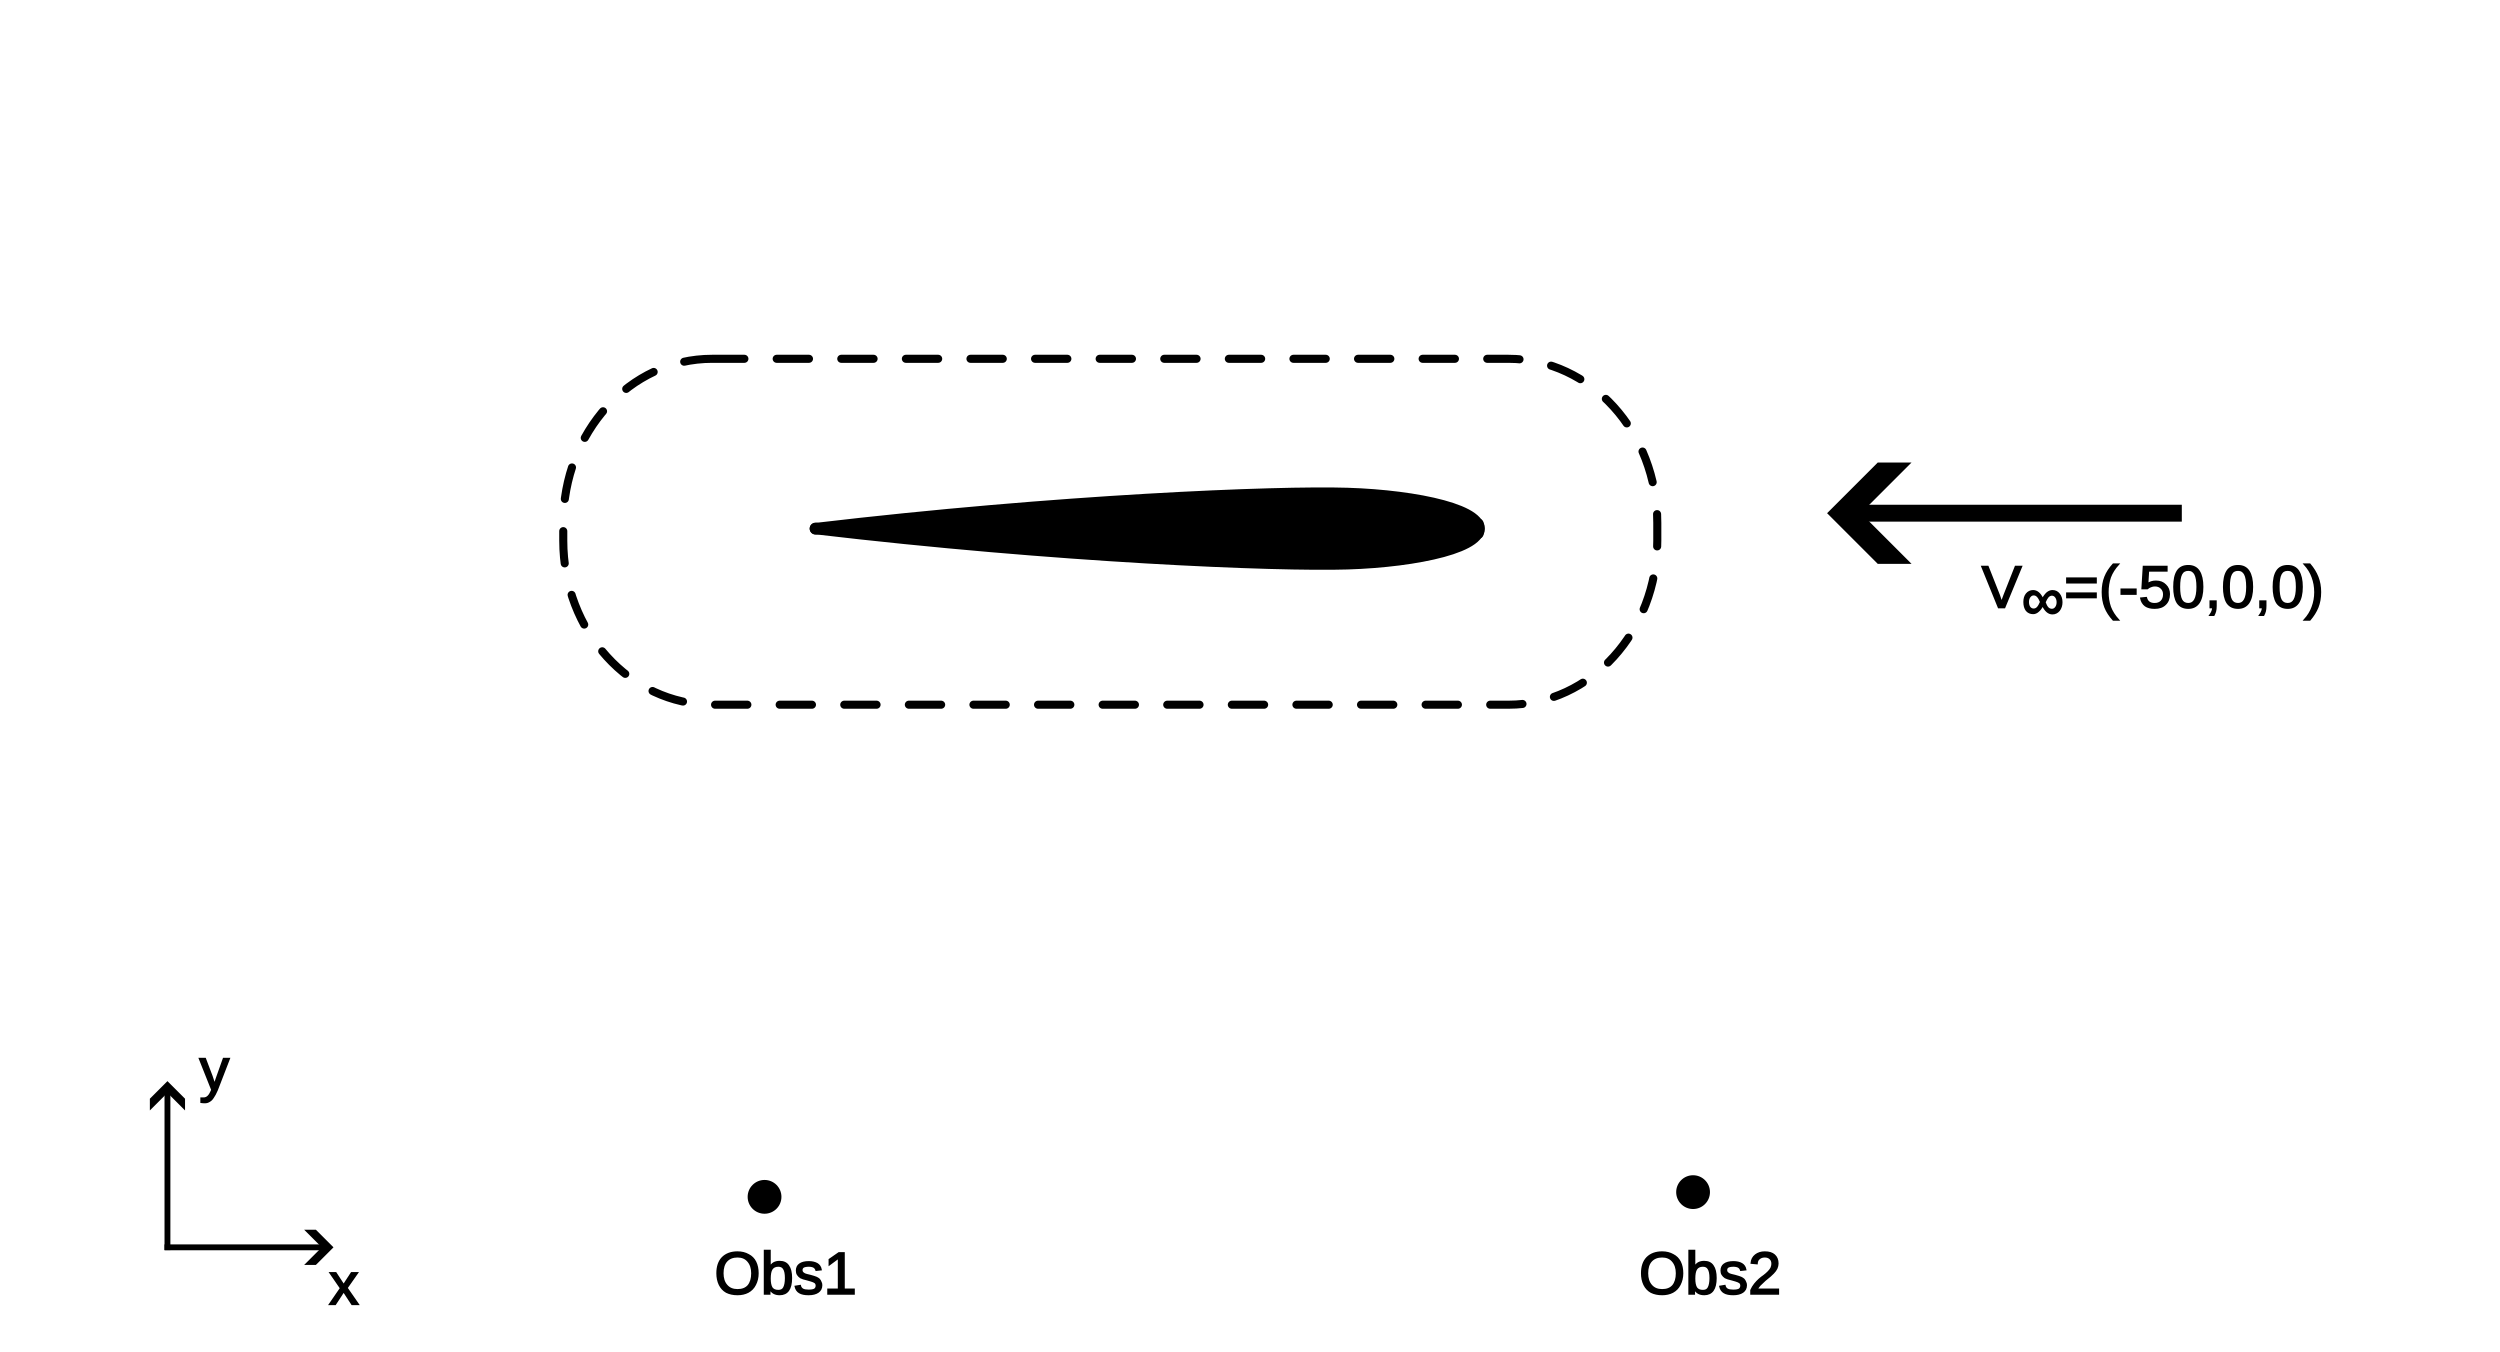
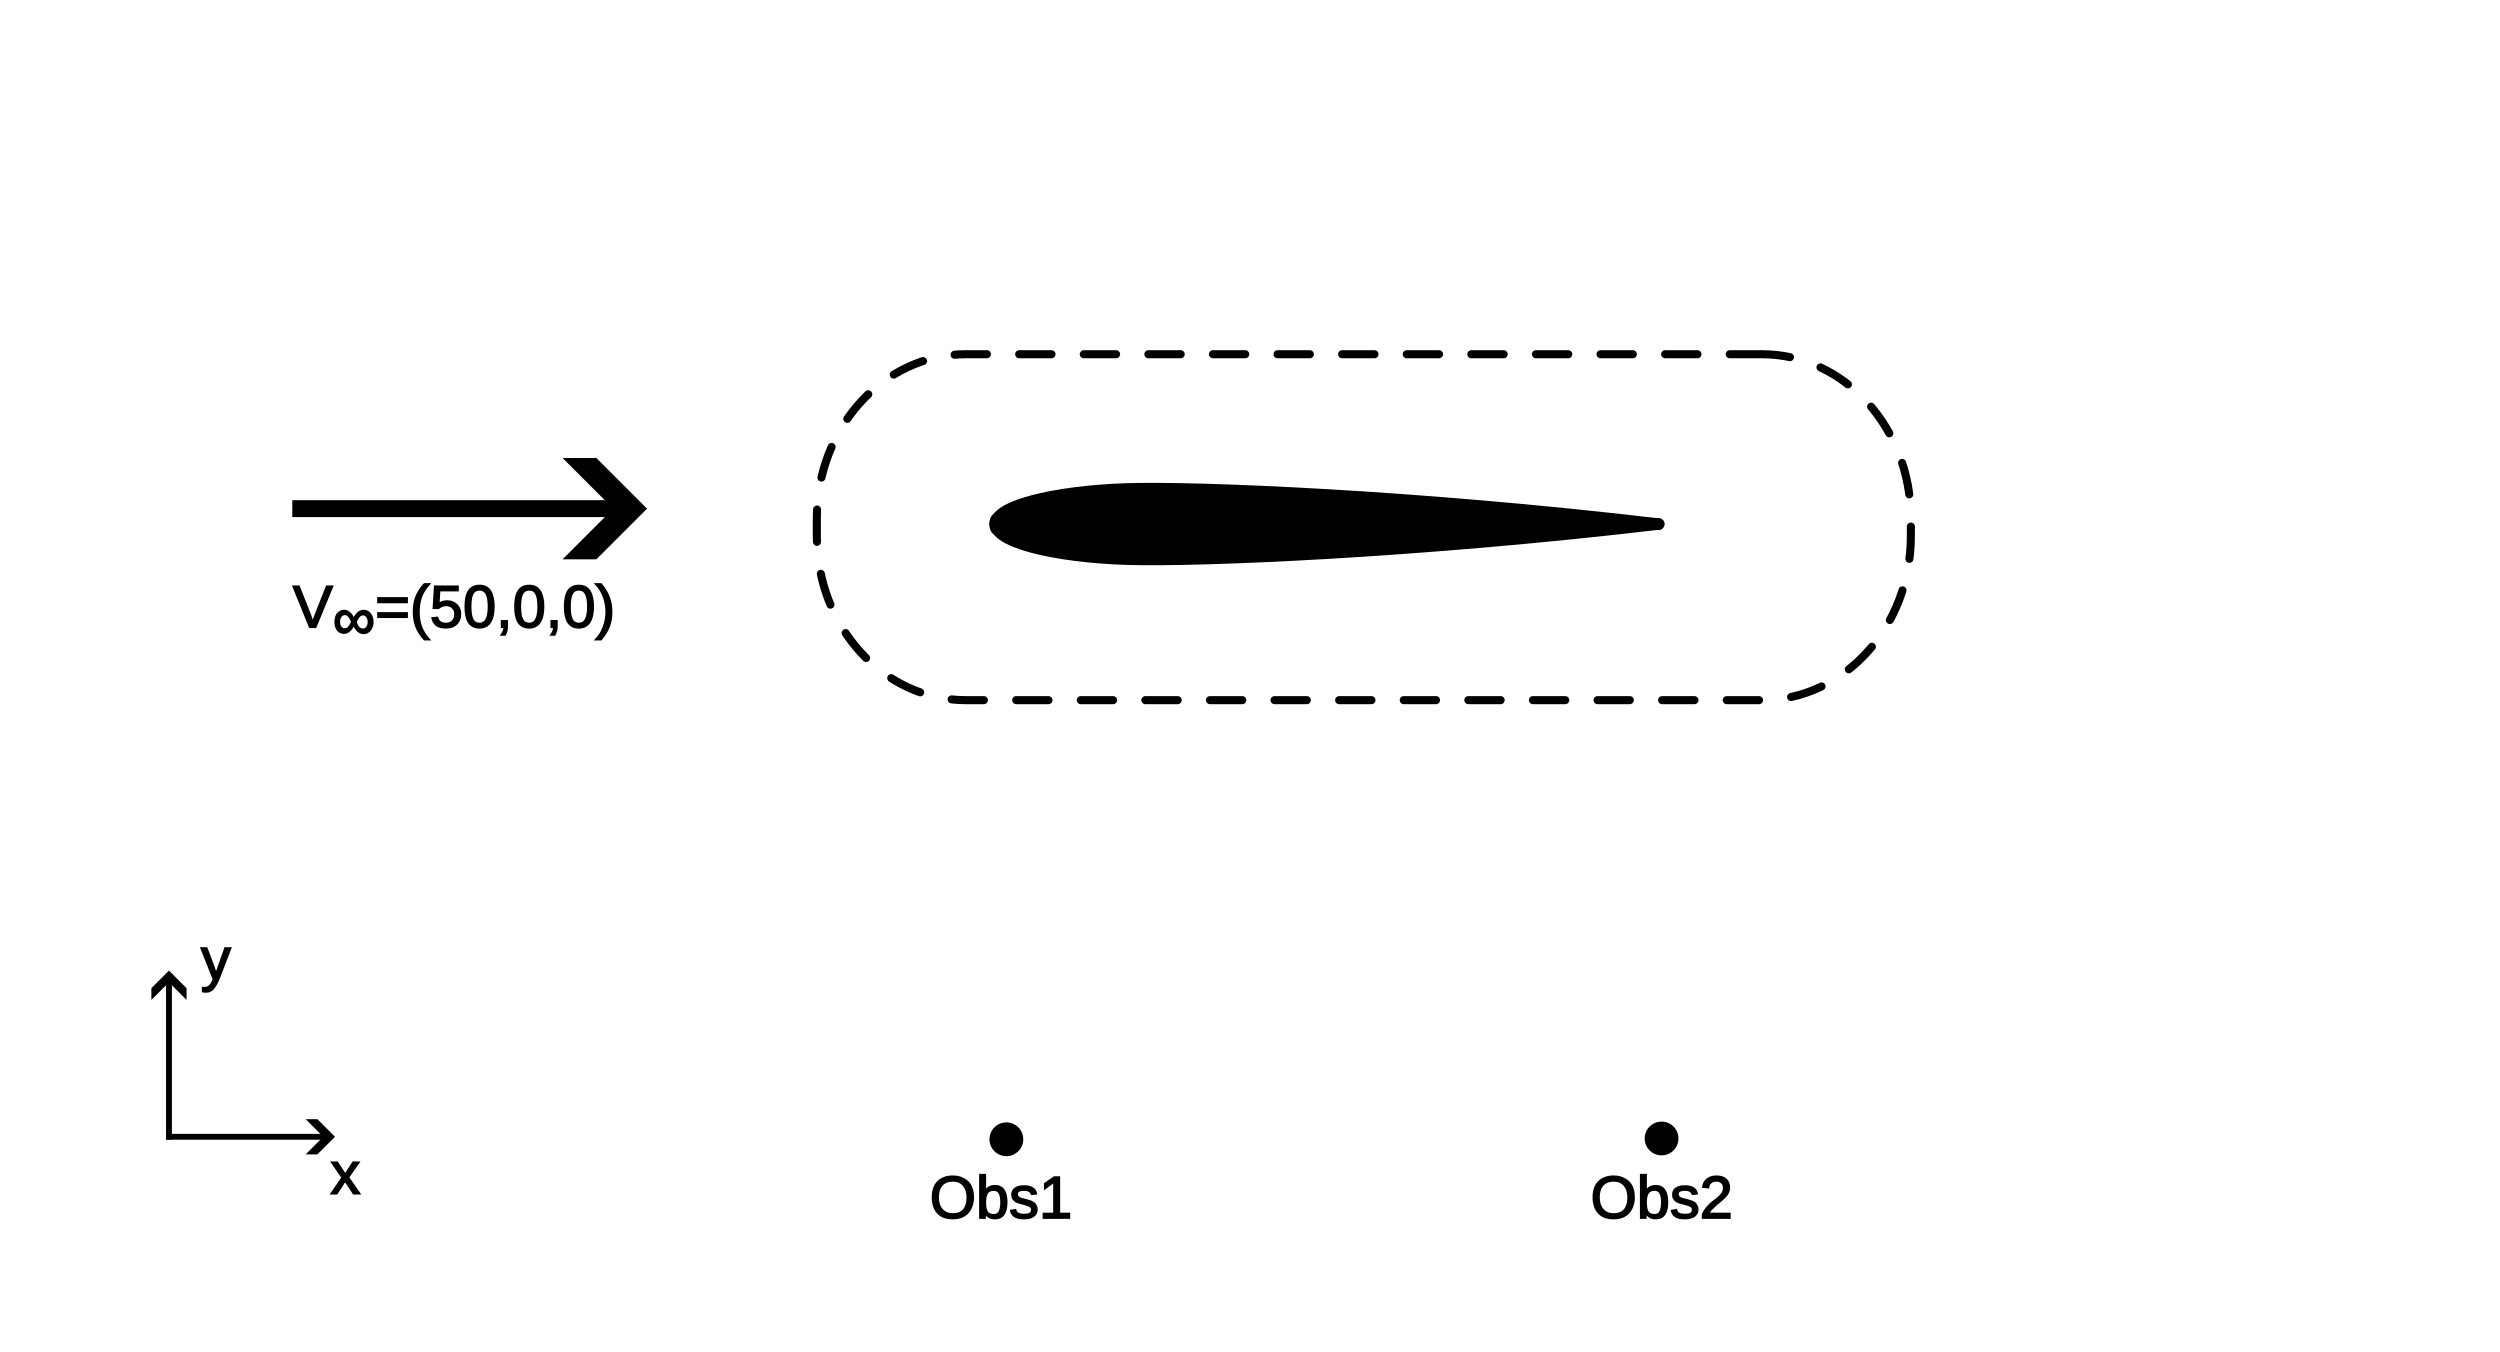
<svg xmlns="http://www.w3.org/2000/svg" width="148mm" height="80mm" viewBox="0 0 148 80" version="1.1" id="svg1">
  <defs id="defs1">
    <marker style="overflow:visible" id="ArrowWideHeavy" refX="0" refY="0" orient="auto-start-reverse" markerWidth="1" markerHeight="1" viewBox="0 0 1 1" preserveAspectRatio="xMidYMid" markerUnits="strokeWidth">
      <path style="fill:context-stroke;fill-rule:evenodd;stroke:none" d="m 1,0 -3,3 h -2 l 3,-3 -3,-3 h 2 z" id="path3" />
    </marker>
    <marker style="overflow:visible" id="ArrowWideHeavy-3" refX="0" refY="0" orient="auto-start-reverse" markerWidth="1" markerHeight="1" viewBox="0 0 1 1" preserveAspectRatio="xMidYMid" markerUnits="strokeWidth">
      <path style="fill:context-stroke;fill-rule:evenodd;stroke:none" d="m 1,0 -3,3 h -2 l 3,-3 -3,-3 h 2 z" id="path3-2" />
    </marker>
    <marker style="overflow:visible" id="ArrowWideHeavy-3-0" refX="0" refY="0" orient="auto-start-reverse" markerWidth="1" markerHeight="1" viewBox="0 0 1 1" preserveAspectRatio="xMidYMid" markerUnits="strokeWidth">
      <path style="fill:context-stroke;fill-rule:evenodd;stroke:none" d="m 1,0 -3,3 h -2 l 3,-3 -3,-3 h 2 z" id="path3-2-4" />
    </marker>
  </defs>
  <g id="layer1">
-     <path style="display:inline;fill:#000000;stroke:#000000;stroke-width:0.347;stroke-dasharray:none;stroke-dashoffset:0;stroke-opacity:1;marker-end:url(#ArrowWideHeavy-3)" d="M 9.913,74.005 V 64.35" id="path7-8" />
-     <path style="display:inline;fill:#000000;stroke:#000000;stroke-width:0.347;stroke-dasharray:none;stroke-dashoffset:0;stroke-opacity:1;marker-end:url(#ArrowWideHeavy-3-0)" d="M 9.74,73.842 H 19.395" id="path7-8-5" />
-     <circle style="fill:#000000;stroke-width:0.265" id="path2" cx="45.261" cy="70.853" r="1" />
-     <circle style="fill:#000000;stroke-width:0.265" id="path2-7" cx="100.23" cy="70.574" r="1" />
-     <path style="display:inline;fill:#000000;stroke:#000000;stroke-width:1;stroke-dasharray:none;stroke-dashoffset:0;stroke-opacity:1;marker-end:url(#ArrowWideHeavy)" d="m 129.163,30.381 h -20" id="path7" />
-     <text xml:space="preserve" style="font-style:normal;font-variant:normal;font-weight:normal;font-stretch:normal;font-size:3.528px;font-family:Arial;-inkscape-font-specification:Arial;baseline-shift:baseline;fill:#000000;stroke:#000000;stroke-width:0.1;stroke-dasharray:none;stroke-dashoffset:0;stroke-opacity:1" x="117.321" y="35.963" id="text7">
-       <tspan id="tspan7" style="font-style:normal;font-variant:normal;font-weight:normal;font-stretch:normal;font-size:3.528px;font-family:Arial;-inkscape-font-specification:Arial;baseline-shift:baseline;stroke-width:0.1;stroke-dasharray:none" x="117.321" y="35.963">V<tspan style="font-size:3.528px;baseline-shift:sub" id="tspan9">∞</tspan>=(-50,0,0)</tspan>
+     <path style="display:inline;fill:#000000;stroke:#000000;stroke-width:0.347;stroke-dasharray:none;stroke-dashoffset:0;stroke-opacity:1;marker-end:url(#ArrowWideHeavy-3)" d="M 10.003,67.461 V 57.806" id="path7-8" />
+     <path style="display:inline;fill:#000000;stroke:#000000;stroke-width:0.347;stroke-dasharray:none;stroke-dashoffset:0;stroke-opacity:1;marker-end:url(#ArrowWideHeavy-3-0)" d="m 9.83,67.298 h 9.655" id="path7-8-5" />
+     <circle style="fill:#000000;stroke-width:0.265" id="path2" cx="-59.577" cy="67.446" r="1" transform="scale(-1,1)" />
+     <circle style="fill:#000000;stroke-width:0.265" id="path2-7" cx="-98.365" cy="67.398" r="1" transform="scale(-1,1)" />
+     <path style="display:inline;fill:#000000;stroke:#000000;stroke-width:1;stroke-dasharray:none;stroke-dashoffset:0;stroke-opacity:1;marker-end:url(#ArrowWideHeavy)" d="m 17.304,30.112 h 20" id="path7" />
+     <text xml:space="preserve" style="font-style:normal;font-variant:normal;font-weight:normal;font-stretch:normal;font-size:3.528px;font-family:Arial;-inkscape-font-specification:Arial;baseline-shift:baseline;fill:#000000;stroke:#000000;stroke-width:0.1;stroke-dasharray:none;stroke-dashoffset:0;stroke-opacity:1" x="17.339" y="37.131" id="text7">
+       <tspan id="tspan7" style="font-style:normal;font-variant:normal;font-weight:normal;font-stretch:normal;font-size:3.528px;font-family:Arial;-inkscape-font-specification:Arial;baseline-shift:baseline;stroke-width:0.1;stroke-dasharray:none" x="17.339" y="37.131">V<tspan style="font-size:3.528px;baseline-shift:sub" id="tspan9">∞</tspan>=(50,0,0)</tspan>
    </text>
-     <text xml:space="preserve" style="font-style:normal;font-variant:normal;font-weight:normal;font-stretch:normal;font-size:3.528px;font-family:Arial;-inkscape-font-specification:Arial;baseline-shift:baseline;fill:#000000;stroke:#000000;stroke-width:0.1;stroke-dasharray:none;stroke-dashoffset:0;stroke-opacity:1" x="11.801" y="64.529" id="text7-7">
-       <tspan id="tspan7-8" style="font-style:normal;font-variant:normal;font-weight:normal;font-stretch:normal;font-size:3.528px;font-family:Arial;-inkscape-font-specification:Arial;baseline-shift:baseline;stroke-width:0.1;stroke-dasharray:none" x="11.801" y="64.529">y</tspan>
+     <text xml:space="preserve" style="font-style:normal;font-variant:normal;font-weight:normal;font-stretch:normal;font-size:3.528px;font-family:Arial;-inkscape-font-specification:Arial;baseline-shift:baseline;fill:#000000;stroke:#000000;stroke-width:0.1;stroke-dasharray:none;stroke-dashoffset:0;stroke-opacity:1" x="11.891" y="57.984" id="text7-7">
+       <tspan id="tspan7-8" style="font-style:normal;font-variant:normal;font-weight:normal;font-stretch:normal;font-size:3.528px;font-family:Arial;-inkscape-font-specification:Arial;baseline-shift:baseline;stroke-width:0.1;stroke-dasharray:none" x="11.891" y="57.984">y</tspan>
    </text>
-     <text xml:space="preserve" style="font-style:normal;font-variant:normal;font-weight:normal;font-stretch:normal;font-size:3.528px;font-family:Arial;-inkscape-font-specification:Arial;baseline-shift:baseline;fill:#000000;stroke:#000000;stroke-width:0.1;stroke-dasharray:none;stroke-dashoffset:0;stroke-opacity:1" x="19.47" y="77.212" id="text7-7-7">
-       <tspan id="tspan7-8-3" style="font-style:normal;font-variant:normal;font-weight:normal;font-stretch:normal;font-size:3.528px;font-family:Arial;-inkscape-font-specification:Arial;baseline-shift:baseline;stroke-width:0.1;stroke-dasharray:none" x="19.47" y="77.212">x</tspan>
+     <text xml:space="preserve" style="font-style:normal;font-variant:normal;font-weight:normal;font-stretch:normal;font-size:3.528px;font-family:Arial;-inkscape-font-specification:Arial;baseline-shift:baseline;fill:#000000;stroke:#000000;stroke-width:0.1;stroke-dasharray:none;stroke-dashoffset:0;stroke-opacity:1" x="19.56" y="70.667" id="text7-7-7">
+       <tspan id="tspan7-8-3" style="font-style:normal;font-variant:normal;font-weight:normal;font-stretch:normal;font-size:3.528px;font-family:Arial;-inkscape-font-specification:Arial;baseline-shift:baseline;stroke-width:0.1;stroke-dasharray:none" x="19.56" y="70.667">x</tspan>
    </text>
-     <text xml:space="preserve" style="font-style:normal;font-variant:normal;font-weight:normal;font-stretch:normal;font-size:3.528px;font-family:Arial;-inkscape-font-specification:Arial;baseline-shift:baseline;fill:#000000;stroke:#000000;stroke-width:0.1;stroke-dasharray:none;stroke-dashoffset:0;stroke-opacity:1" x="42.284" y="76.596" id="text7-3">
-       <tspan id="tspan7-3" style="font-style:normal;font-variant:normal;font-weight:normal;font-stretch:normal;font-size:3.528px;font-family:Arial;-inkscape-font-specification:Arial;baseline-shift:baseline;stroke-width:0.1;stroke-dasharray:none" x="42.284" y="76.596">Obs1</tspan>
+     <text xml:space="preserve" style="font-style:normal;font-variant:normal;font-weight:normal;font-stretch:normal;font-size:3.528px;font-family:Arial;-inkscape-font-specification:Arial;baseline-shift:baseline;fill:#000000;stroke:#000000;stroke-width:0.1;stroke-dasharray:none;stroke-dashoffset:0;stroke-opacity:1" x="55.034" y="72.103" id="text7-3">
+       <tspan id="tspan7-3" style="font-style:normal;font-variant:normal;font-weight:normal;font-stretch:normal;font-size:3.528px;font-family:Arial;-inkscape-font-specification:Arial;baseline-shift:baseline;stroke-width:0.1;stroke-dasharray:none" x="55.034" y="72.103">Obs1</tspan>
    </text>
-     <text xml:space="preserve" style="font-style:normal;font-variant:normal;font-weight:normal;font-stretch:normal;font-size:3.528px;font-family:Arial;-inkscape-font-specification:Arial;baseline-shift:baseline;fill:#000000;stroke:#000000;stroke-width:0.1;stroke-dasharray:none;stroke-dashoffset:0;stroke-opacity:1" x="97.022" y="76.596" id="text7-3-0">
-       <tspan id="tspan7-3-4" style="font-style:normal;font-variant:normal;font-weight:normal;font-stretch:normal;font-size:3.528px;font-family:Arial;-inkscape-font-specification:Arial;baseline-shift:baseline;stroke-width:0.1;stroke-dasharray:none" x="97.022" y="76.596">Obs2</tspan>
+     <text xml:space="preserve" style="font-style:normal;font-variant:normal;font-weight:normal;font-stretch:normal;font-size:3.528px;font-family:Arial;-inkscape-font-specification:Arial;baseline-shift:baseline;fill:#000000;stroke:#000000;stroke-width:0.1;stroke-dasharray:none;stroke-dashoffset:0;stroke-opacity:1" x="94.157" y="72.103" id="text7-3-0">
+       <tspan id="tspan7-3-4" style="font-style:normal;font-variant:normal;font-weight:normal;font-stretch:normal;font-size:3.528px;font-family:Arial;-inkscape-font-specification:Arial;baseline-shift:baseline;stroke-width:0.1;stroke-dasharray:none" x="94.157" y="72.103">Obs2</tspan>
    </text>
-     <path style="fill:#000000;fill-opacity:1;fill-rule:nonzero;stroke:#000000;stroke-width:0.69;stroke-linecap:round;stroke-dasharray:none;stroke-dashoffset:0;stroke-opacity:1" d="m 48.278,31.302 c 14.33,-1.692 27.34,-2.213 31.488,-2.082 4.148,0.13 8.3,1.025 7.73,2.343" id="path13-7-1" />
-     <path style="fill:#000000;fill-opacity:1;fill-rule:nonzero;stroke:#000000;stroke-width:0.69;stroke-linecap:round;stroke-dasharray:none;stroke-dashoffset:0;stroke-opacity:1" d="m 48.278,31.286 c 14.33,1.692 27.34,2.213 31.488,2.082 4.148,-0.13 8.3,-1.025 7.73,-2.343" id="path13-7-1-3" />
-     <rect style="fill:none;stroke:#000000;stroke-width:0.478;stroke-linecap:round;stroke-dasharray:1.912, 1.912;stroke-dashoffset:0;stroke-opacity:1" id="rect13" width="64.767" height="20.478" x="33.345" y="21.241" ry="9.715" rx="8.811" />
+     <path style="fill:#000000;fill-opacity:1;fill-rule:nonzero;stroke:#000000;stroke-width:0.69;stroke-linecap:round;stroke-dasharray:none;stroke-dashoffset:0;stroke-opacity:1" d="m 98.189,31.032 c -14.33,-1.692 -27.34,-2.213 -31.488,-2.082 -4.148,0.13 -8.3,1.025 -7.73,2.343" id="path13-7-1" />
+     <path style="fill:#000000;fill-opacity:1;fill-rule:nonzero;stroke:#000000;stroke-width:0.69;stroke-linecap:round;stroke-dasharray:none;stroke-dashoffset:0;stroke-opacity:1" d="m 98.189,31.017 c -14.33,1.692 -27.34,2.213 -31.488,2.082 -4.148,-0.13 -8.3,-1.025 -7.73,-2.343" id="path13-7-1-3" />
+     <rect style="fill:none;stroke:#000000;stroke-width:0.478;stroke-linecap:round;stroke-dasharray:1.912, 1.912;stroke-dashoffset:0;stroke-opacity:1" id="rect13" width="64.767" height="20.478" x="-113.123" y="20.971" ry="9.715" rx="8.811" transform="scale(-1,1)" />
+     <path style="fill:none;stroke:#000000;stroke-width:0.853;stroke-linecap:round;stroke-dasharray:none;stroke-dashoffset:0;stroke-opacity:1" d="m 70.59,-19.945 c 29.818,-3.277 45.076,-6.914 58.604,-5.324 3.876,0.455 9.503,3.193 9.511,8.461" id="path14" />
+     <path style="fill:none;stroke:#000000;stroke-width:0.853;stroke-linecap:round;stroke-dasharray:none;stroke-dashoffset:0;stroke-opacity:1" d="m 74.037,-20.49 c 29.818,3.277 45.076,6.914 58.604,5.324 3.876,-0.455 9.503,-3.193 9.511,-8.461" id="path14-1" />
+     <path style="fill:none;stroke:#000000;stroke-width:0.5;stroke-linecap:round" id="path1" d="m 14.437,59.438 -9.372,-9.709 9.709,-9.372 9.372,9.709 z" transform="matrix(2.518696,0,0,0.9788731,9.333885,-71.67429)" />
+     <path style="color:#000000;fill:#000000;stroke-width:0.42;stroke-linecap:round;stroke-dasharray:none" d="m 48.042,45.315 -26.935,4.504 0.006,0.221 0.09,3.42 26.898,3.569 a 4.984,4.984 138.592 0 0 5.64,-4.974 l -0.013,-1.958 a 4.881,4.881 40.065 0 0 -5.686,-4.782 z m 5.186,4.823 0.012,1.863 A 4.533,4.533 138.588 0 1 48.113,56.524 l -26.421,-3.502 -0.072,-2.775 26.463,-4.436 a 4.416,4.416 40.055 0 1 5.146,4.327 z" id="path4" transform="matrix(2.306845,0,0,1.863192,107.884,-115.6207)" />
  </g>
</svg>
